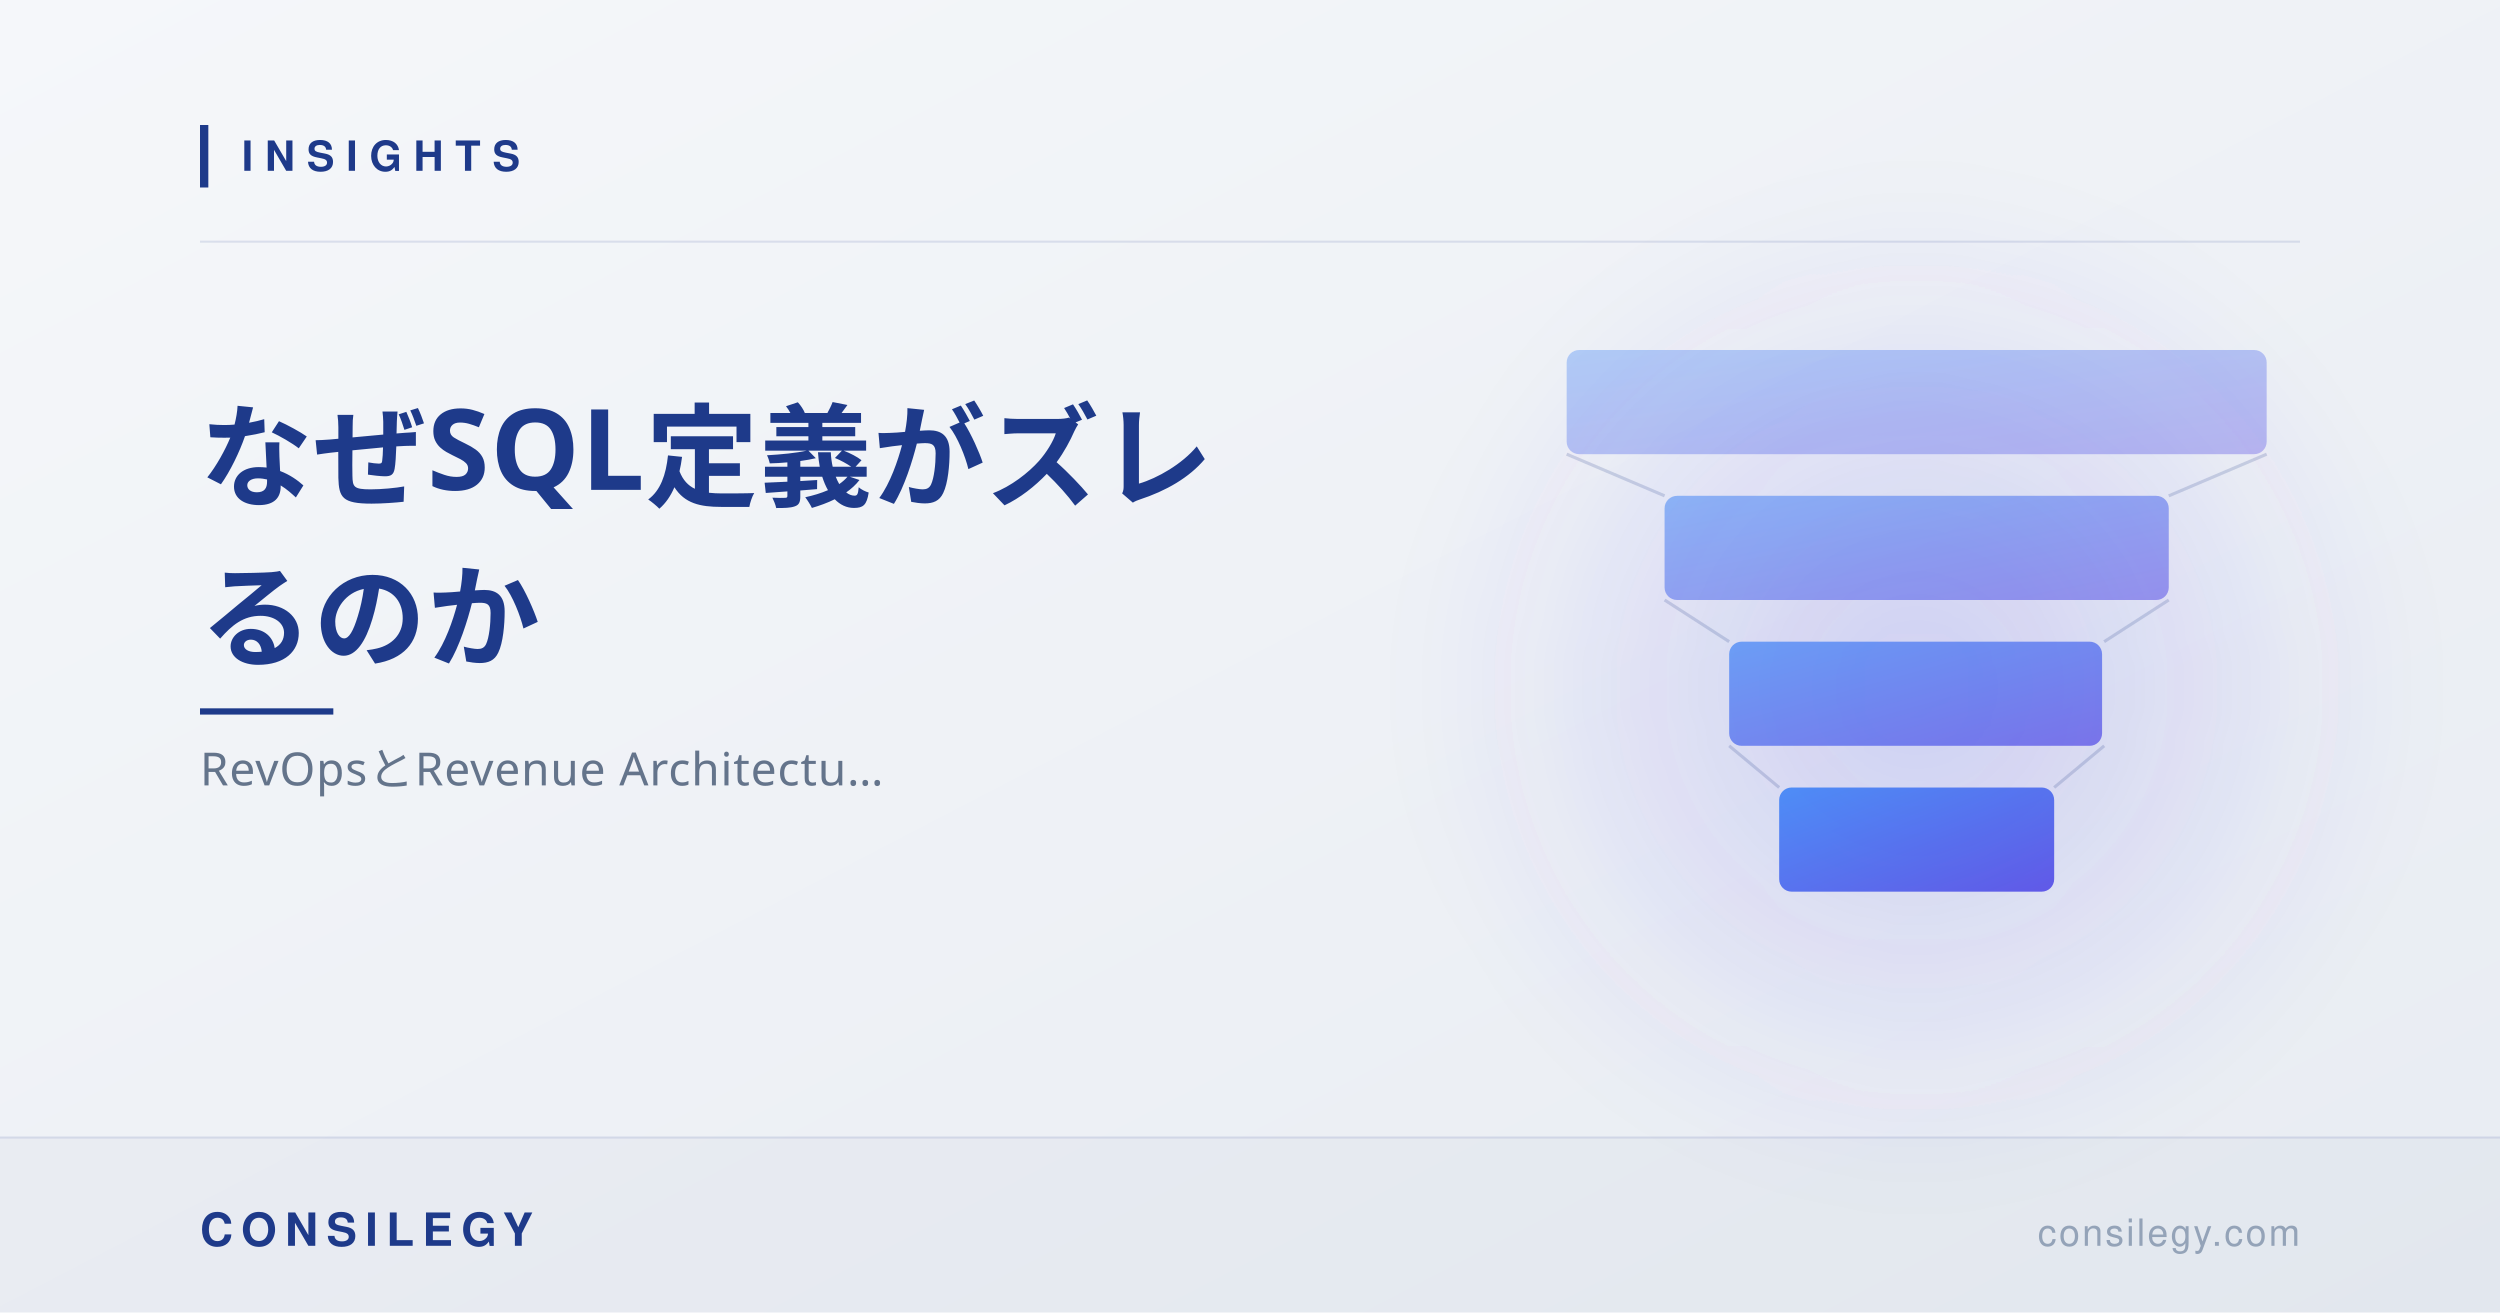
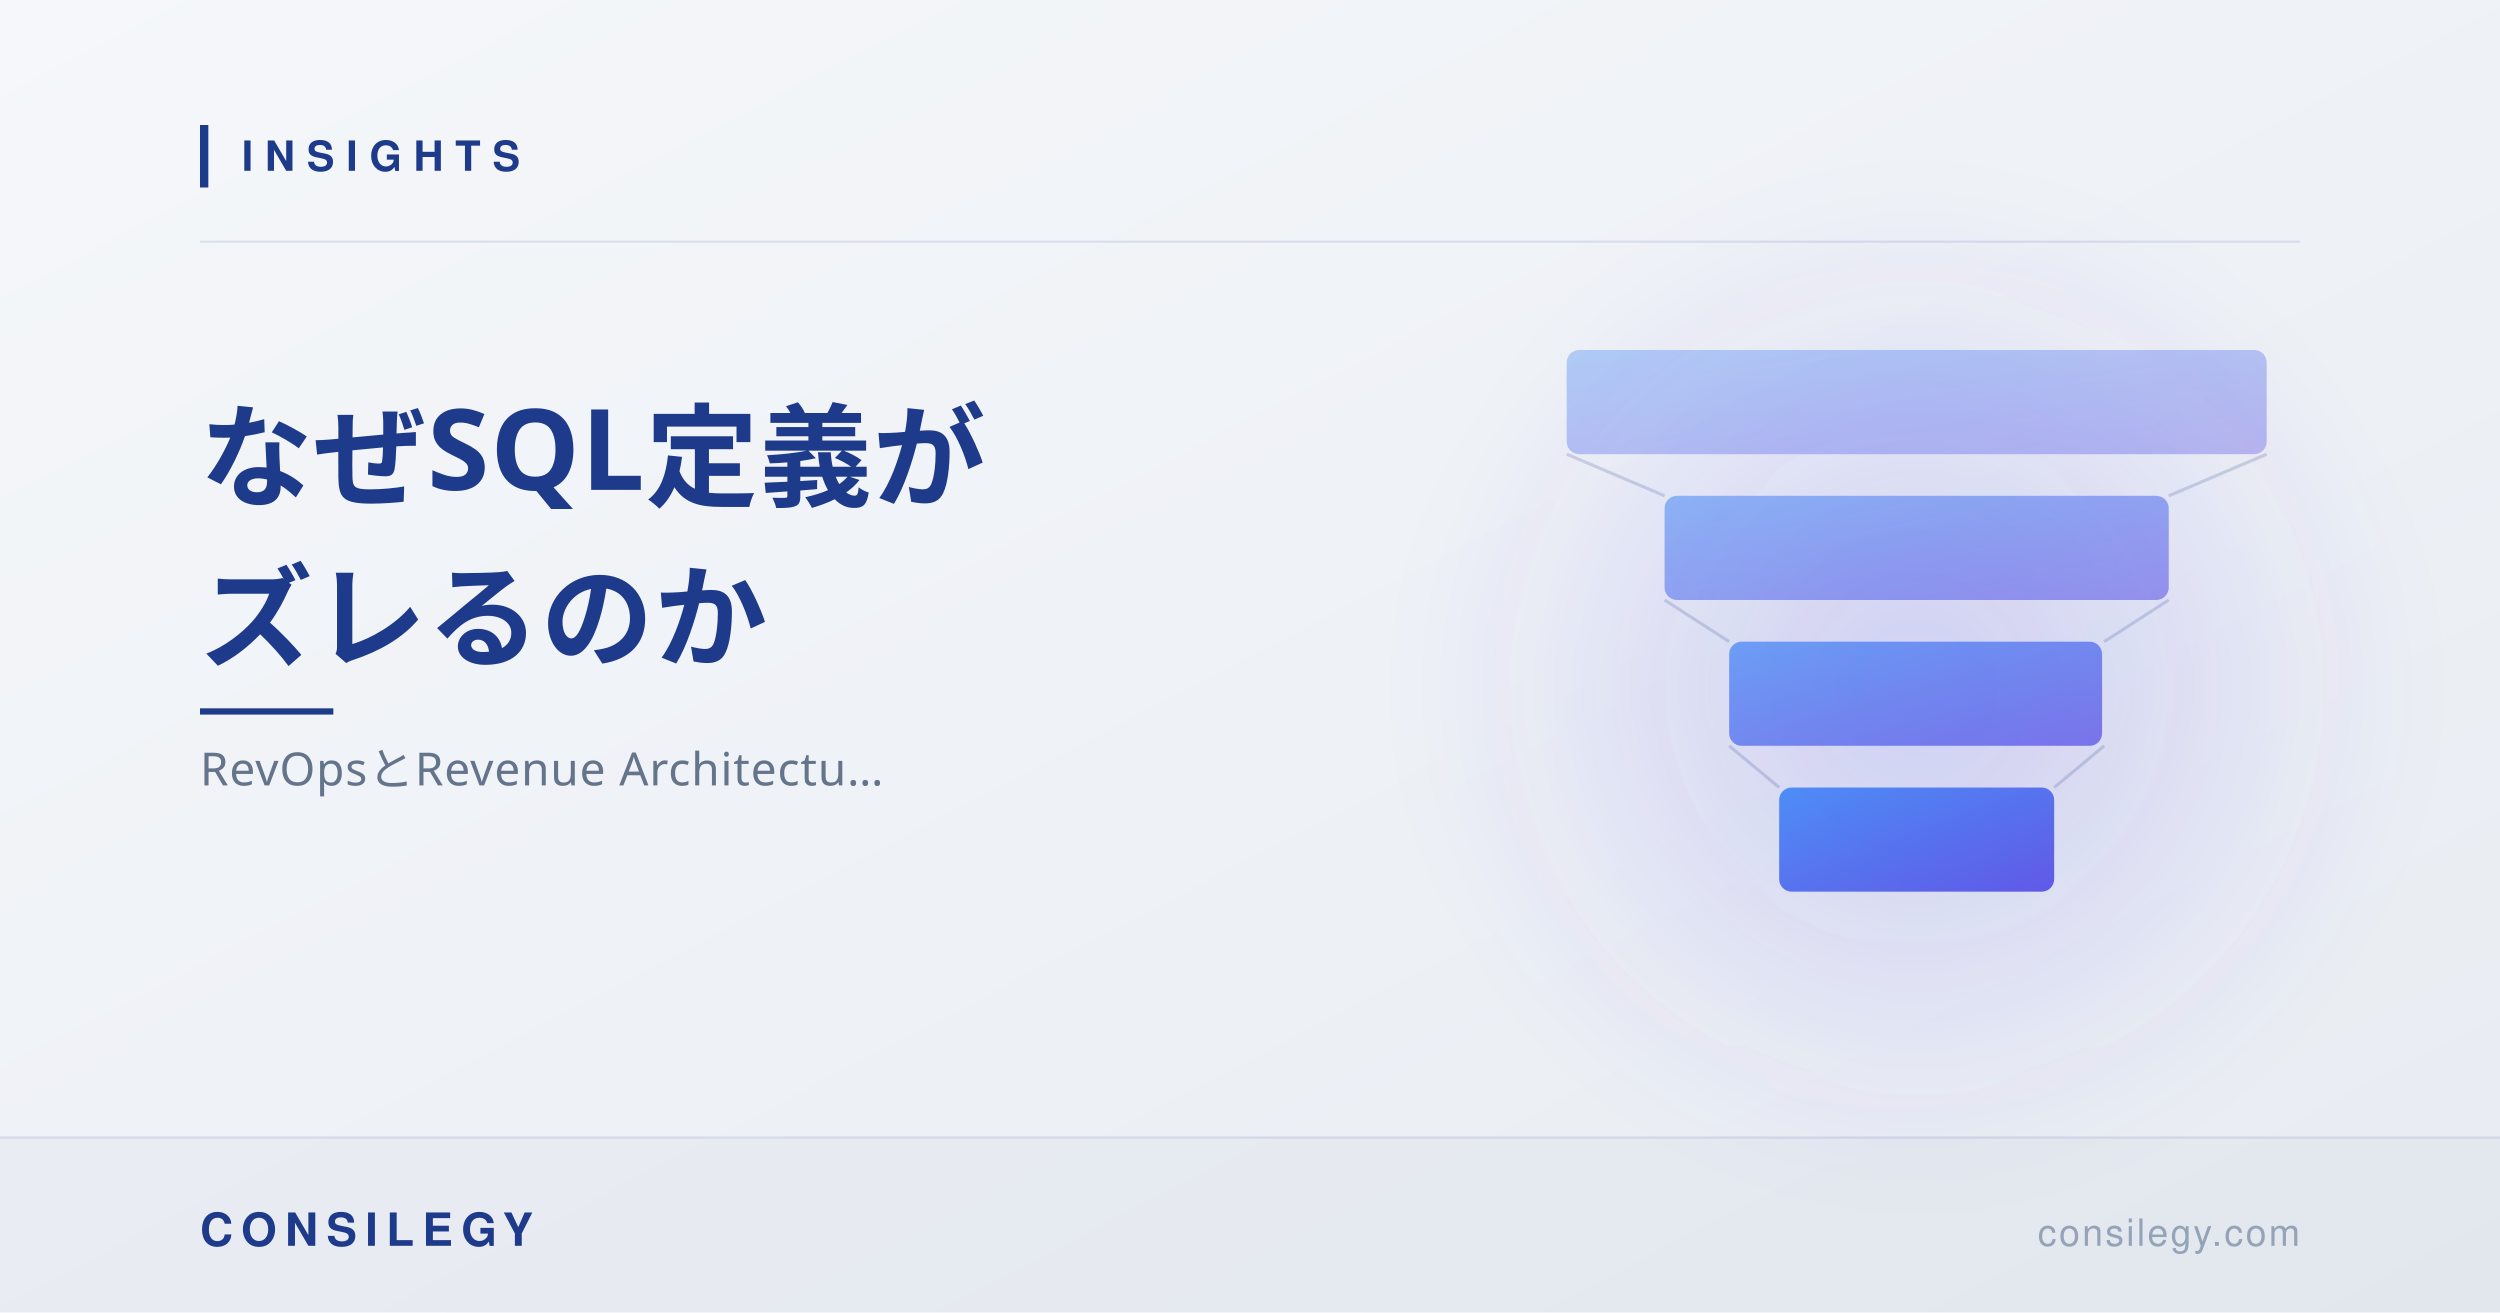
<svg xmlns="http://www.w3.org/2000/svg" viewBox="0 0 1200 630" width="1200" height="630">
  <defs>
    <linearGradient id="bg" x1="0%" y1="0%" x2="100%" y2="100%">
      <stop offset="0%" stop-color="#F5F7FA" />
      <stop offset="100%" stop-color="#E8ECF2" />
    </linearGradient>
    <linearGradient id="bi" x1="0%" y1="0%" x2="100%" y2="100%">
      <stop offset="0%" stop-color="#3B82F6" />
      <stop offset="100%" stop-color="#4F46E5" />
    </linearGradient>
    <radialGradient id="glow" cx="50%" cy="50%" r="50%">
      <stop offset="0%" stop-color="#4F46E5" stop-opacity="0.20" />
      <stop offset="100%" stop-color="#4F46E5" stop-opacity="0" />
    </radialGradient>
    <filter id="soft" x="-60%" y="-60%" width="220%" height="220%">
      <feGaussianBlur stdDeviation="26" />
    </filter>
  </defs>
  <rect width="1200" height="630" fill="url(#bg)" />
  <circle cx="920" cy="330" r="230" fill="url(#glow)" filter="url(#soft)" />
  <rect x="752" y="168" width="336" height="50" rx="6" fill="url(#bi)" fill-opacity="0.34" />
  <rect x="799" y="238" width="242" height="50" rx="6" fill="url(#bi)" fill-opacity="0.52" />
  <line x1="752" y1="218" x2="799" y2="238" stroke="#1E3A8A" stroke-opacity="0.18" stroke-width="1.5" />
  <line x1="1088" y1="218" x2="1041" y2="238" stroke="#1E3A8A" stroke-opacity="0.18" stroke-width="1.5" />
  <rect x="830" y="308" width="179" height="50" rx="6" fill="url(#bi)" fill-opacity="0.70" />
  <line x1="799" y1="288" x2="830" y2="308" stroke="#1E3A8A" stroke-opacity="0.18" stroke-width="1.5" />
  <line x1="1041" y1="288" x2="1010" y2="308" stroke="#1E3A8A" stroke-opacity="0.18" stroke-width="1.5" />
  <rect x="854" y="378" width="132" height="50" rx="6" fill="url(#bi)" fill-opacity="0.88" />
  <line x1="830" y1="358" x2="854" y2="378" stroke="#1E3A8A" stroke-opacity="0.18" stroke-width="1.5" />
  <line x1="1010" y1="358" x2="986" y2="378" stroke="#1E3A8A" stroke-opacity="0.18" stroke-width="1.5" />
  <rect x="96" y="60" width="4" height="30" fill="#1E3A8A" />
  <text x="116" y="82" font-family="'Helvetica Neue',Helvetica,Arial,sans-serif" font-size="20" font-weight="600" fill="#1E3A8A" letter-spacing="0.28em">INSIGHTS</text>
  <line x1="96" y1="116" x2="1104" y2="116" stroke="#1E3A8A" stroke-opacity="0.12" stroke-width="1" />
-   <text x="96" y="239" font-family="'Hiragino Sans','Hiragino Kaku Gothic ProN',system-ui,sans-serif" font-size="54" font-weight="600" fill="#1E3A8A" letter-spacing="0.01em">なぜSQL定義がズレ</text>
-   <text x="96" y="316" font-family="'Hiragino Sans','Hiragino Kaku Gothic ProN',system-ui,sans-serif" font-size="54" font-weight="600" fill="#1E3A8A" letter-spacing="0.01em">るのか</text>
+   <text x="96" y="239" font-family="'Hiragino Sans','Hiragino Kaku Gothic ProN',system-ui,sans-serif" font-size="54" font-weight="600" fill="#1E3A8A" letter-spacing="0.01em">なぜSQL定義が</text>
+   <text x="96" y="316" font-family="'Hiragino Sans','Hiragino Kaku Gothic ProN',system-ui,sans-serif" font-size="54" font-weight="600" fill="#1E3A8A" letter-spacing="0.01em">ズレるのか</text>
  <rect x="96" y="340" width="64" height="3" fill="#1E3A8A" />
  <text x="96" y="377" font-family="'Hiragino Sans','Hiragino Kaku Gothic ProN',system-ui,sans-serif" font-size="22" font-weight="400" fill="#64748B" letter-spacing="0.02em">RevOpsとRevenue Architectu…</text>
  <rect x="0" y="546" width="1200" height="84" fill="#1E3A8A" fill-opacity="0.035" />
  <line x1="0" y1="546" x2="1200" y2="546" stroke="#1E3A8A" stroke-opacity="0.12" stroke-width="1" />
  <text x="96" y="598" font-family="'Helvetica Neue',Helvetica,Arial,sans-serif" font-size="22" font-weight="600" fill="#1E3A8A" letter-spacing="0.18em">CONSILEGY</text>
  <text x="1104" y="598" text-anchor="end" font-family="'Helvetica Neue',Helvetica,Arial,sans-serif" font-size="18" font-weight="400" fill="#94A3B8" letter-spacing="0.06em">consilegy.com</text>
</svg>
